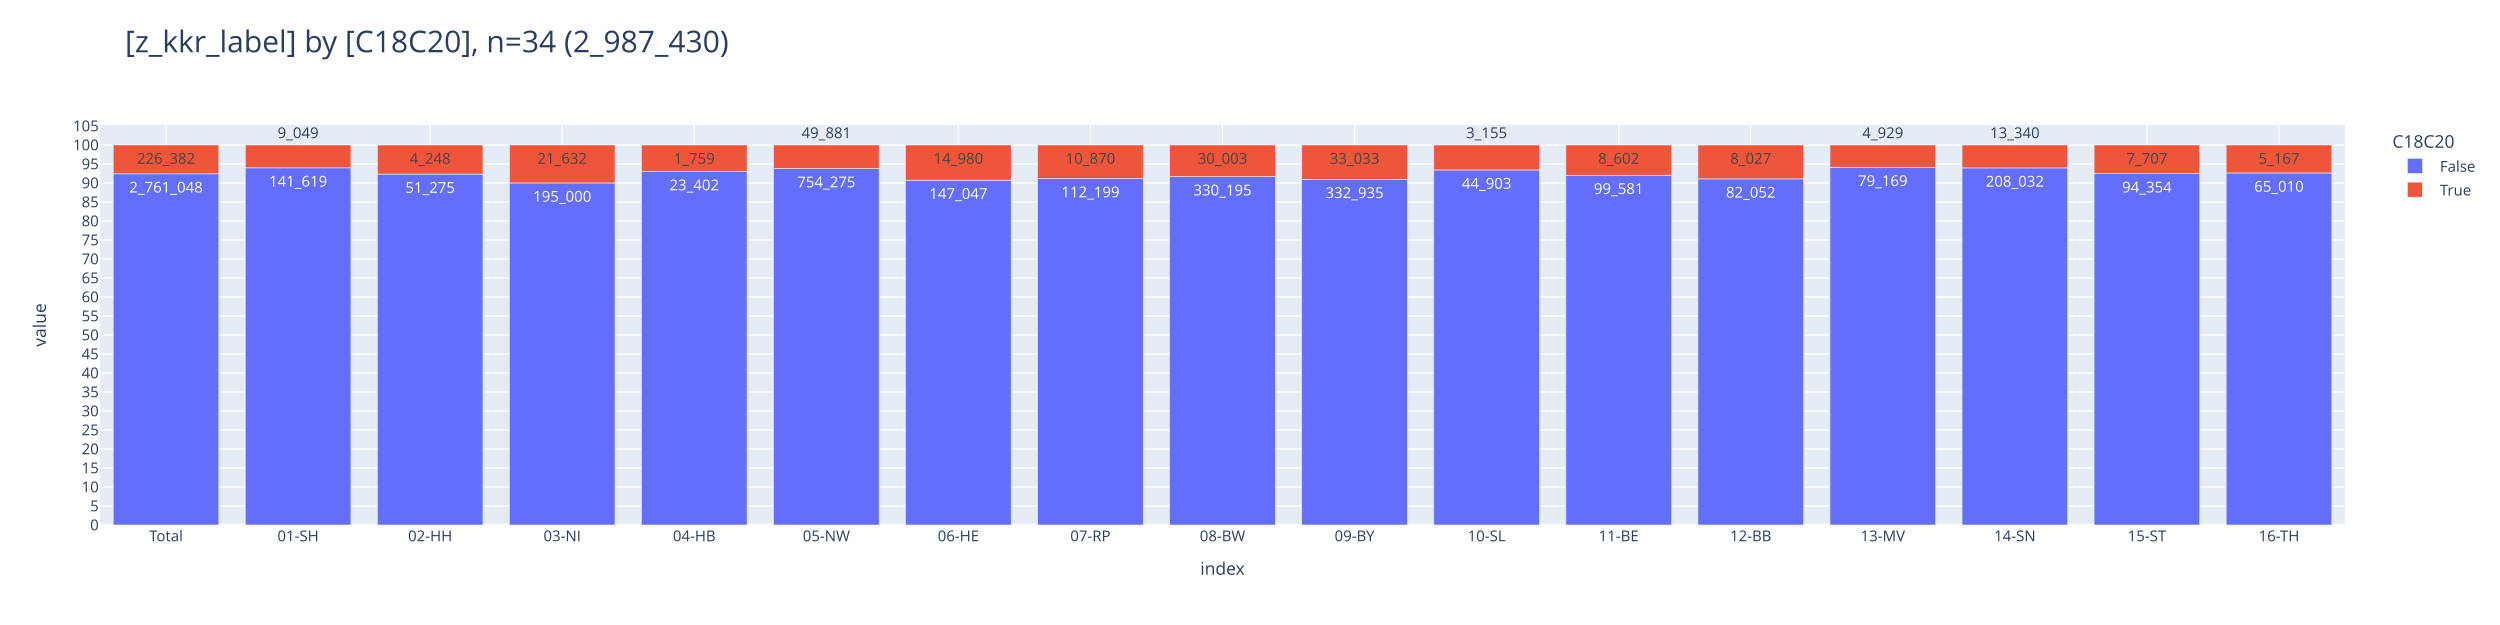
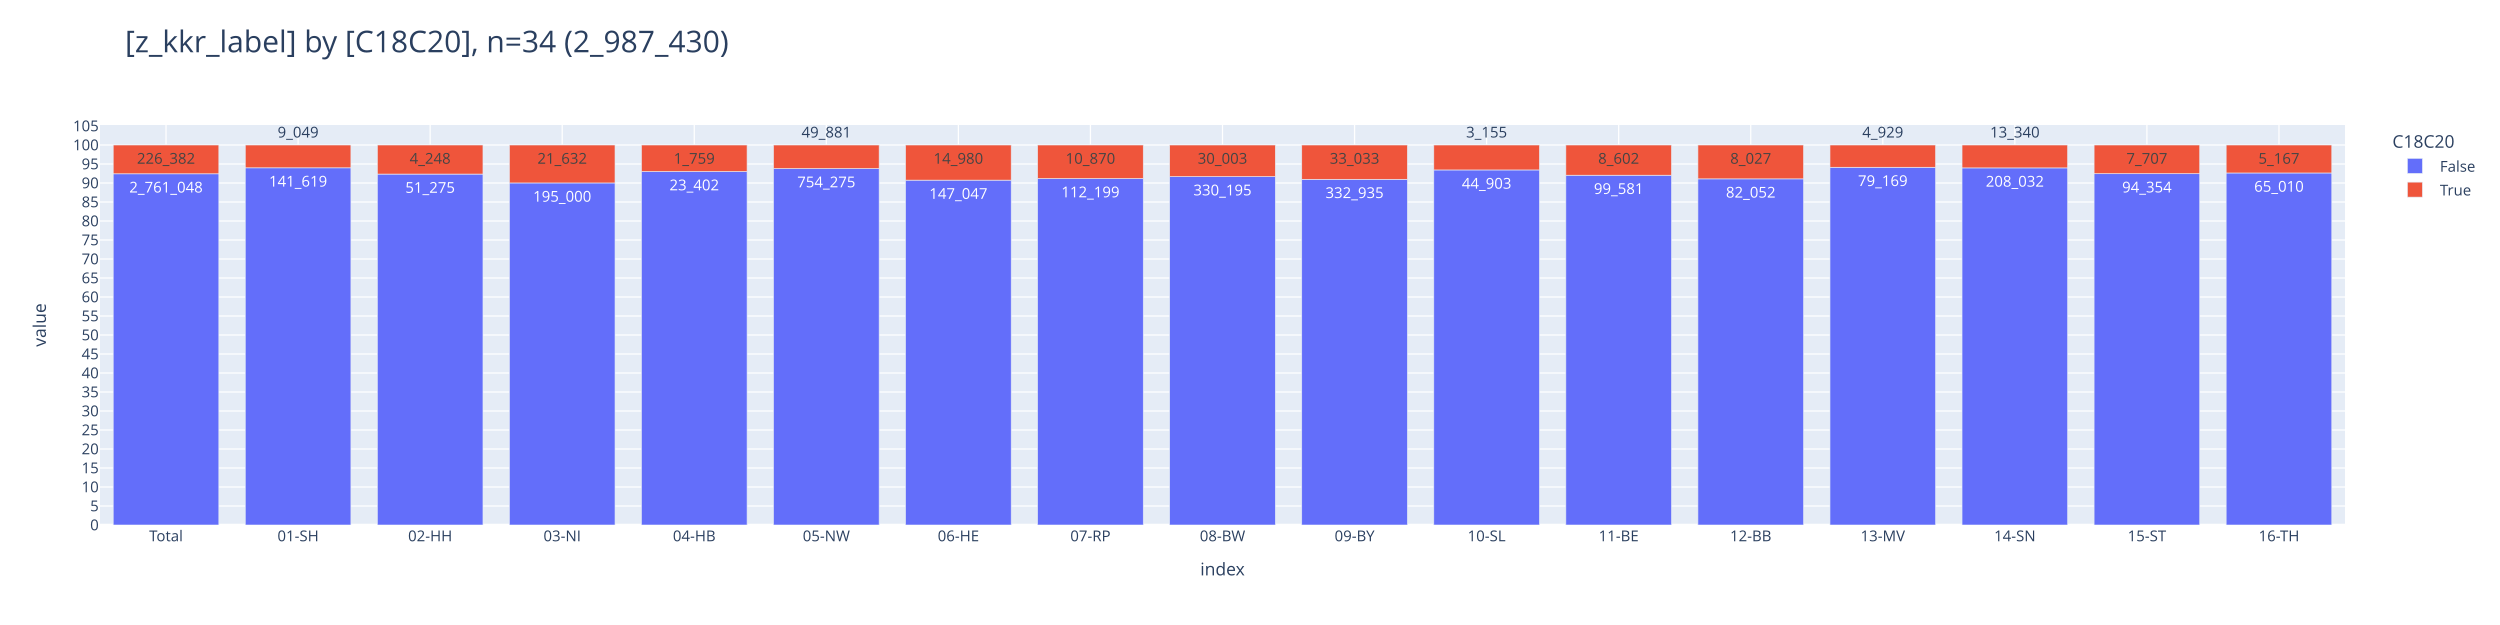
<svg xmlns="http://www.w3.org/2000/svg" class="main-svg" width="2000" height="500" style="" viewBox="0 0 2000 500">
  <rect x="0" y="0" width="2000" height="500" style="fill: rgb(255, 255, 255); fill-opacity: 1;" />
-   <defs id="defs-52c9ec">
+   <defs id="defs-53cb8a">
    <g class="clips">
-       <clipPath id="clip52c9ecxyplot" class="plotclip">
+       <clipPath id="clip53cb8axyplot" class="plotclip">
        <rect width="1796" height="320" />
      </clipPath>
-       <clipPath class="axesclip" id="clip52c9ecx">
+       <clipPath class="axesclip" id="clip53cb8ax">
        <rect x="80" y="0" width="1796" height="500" />
      </clipPath>
-       <clipPath class="axesclip" id="clip52c9ecy">
+       <clipPath class="axesclip" id="clip53cb8ay">
        <rect x="0" y="100" width="2000" height="320" />
      </clipPath>
-       <clipPath class="axesclip" id="clip52c9ecxy">
+       <clipPath class="axesclip" id="clip53cb8axy">
        <rect x="80" y="100" width="1796" height="320" />
      </clipPath>
    </g>
    <g class="gradients" />
    <g class="patterns" />
  </defs>
  <g class="bglayer">
    <rect class="bg" x="80" y="100" width="1796" height="320" style="fill: rgb(229, 236, 246); fill-opacity: 1; stroke-width: 0;" />
  </g>
  <g class="layer-below">
    <g class="imagelayer" />
    <g class="shapelayer" />
  </g>
  <g class="cartesianlayer">
    <g class="subplot xy">
      <g class="layer-subplot">
        <g class="shapelayer" />
        <g class="imagelayer" />
      </g>
      <g class="minor-gridlayer">
        <g class="x" />
        <g class="y" />
      </g>
      <g class="gridlayer">
        <g class="x">
          <path class="xgrid crisp" transform="translate(132.82,0)" d="M0,100v320" style="stroke: rgb(255, 255, 255); stroke-opacity: 1; stroke-width: 1px;" />
          <path class="xgrid crisp" transform="translate(238.47,0)" d="M0,100v320" style="stroke: rgb(255, 255, 255); stroke-opacity: 1; stroke-width: 1px;" />
          <path class="xgrid crisp" transform="translate(344.12,0)" d="M0,100v320" style="stroke: rgb(255, 255, 255); stroke-opacity: 1; stroke-width: 1px;" />
          <path class="xgrid crisp" transform="translate(449.76,0)" d="M0,100v320" style="stroke: rgb(255, 255, 255); stroke-opacity: 1; stroke-width: 1px;" />
          <path class="xgrid crisp" transform="translate(555.41,0)" d="M0,100v320" style="stroke: rgb(255, 255, 255); stroke-opacity: 1; stroke-width: 1px;" />
          <path class="xgrid crisp" transform="translate(661.06,0)" d="M0,100v320" style="stroke: rgb(255, 255, 255); stroke-opacity: 1; stroke-width: 1px;" />
          <path class="xgrid crisp" transform="translate(766.71,0)" d="M0,100v320" style="stroke: rgb(255, 255, 255); stroke-opacity: 1; stroke-width: 1px;" />
          <path class="xgrid crisp" transform="translate(872.35,0)" d="M0,100v320" style="stroke: rgb(255, 255, 255); stroke-opacity: 1; stroke-width: 1px;" />
          <path class="xgrid crisp" transform="translate(978,0)" d="M0,100v320" style="stroke: rgb(255, 255, 255); stroke-opacity: 1; stroke-width: 1px;" />
          <path class="xgrid crisp" transform="translate(1083.65,0)" d="M0,100v320" style="stroke: rgb(255, 255, 255); stroke-opacity: 1; stroke-width: 1px;" />
          <path class="xgrid crisp" transform="translate(1189.29,0)" d="M0,100v320" style="stroke: rgb(255, 255, 255); stroke-opacity: 1; stroke-width: 1px;" />
          <path class="xgrid crisp" transform="translate(1294.94,0)" d="M0,100v320" style="stroke: rgb(255, 255, 255); stroke-opacity: 1; stroke-width: 1px;" />
          <path class="xgrid crisp" transform="translate(1400.59,0)" d="M0,100v320" style="stroke: rgb(255, 255, 255); stroke-opacity: 1; stroke-width: 1px;" />
          <path class="xgrid crisp" transform="translate(1506.24,0)" d="M0,100v320" style="stroke: rgb(255, 255, 255); stroke-opacity: 1; stroke-width: 1px;" />
          <path class="xgrid crisp" transform="translate(1611.88,0)" d="M0,100v320" style="stroke: rgb(255, 255, 255); stroke-opacity: 1; stroke-width: 1px;" />
          <path class="xgrid crisp" transform="translate(1717.53,0)" d="M0,100v320" style="stroke: rgb(255, 255, 255); stroke-opacity: 1; stroke-width: 1px;" />
          <path class="xgrid crisp" transform="translate(1823.18,0)" d="M0,100v320" style="stroke: rgb(255, 255, 255); stroke-opacity: 1; stroke-width: 1px;" />
        </g>
        <g class="y">
          <path class="ygrid crisp" transform="translate(0,404.8)" d="M80,0h1796" style="stroke: rgb(255, 255, 255); stroke-opacity: 1; stroke-width: 1px;" />
          <path class="ygrid crisp" transform="translate(0,389.6)" d="M80,0h1796" style="stroke: rgb(255, 255, 255); stroke-opacity: 1; stroke-width: 1px;" />
          <path class="ygrid crisp" transform="translate(0,374.4)" d="M80,0h1796" style="stroke: rgb(255, 255, 255); stroke-opacity: 1; stroke-width: 1px;" />
          <path class="ygrid crisp" transform="translate(0,359.2)" d="M80,0h1796" style="stroke: rgb(255, 255, 255); stroke-opacity: 1; stroke-width: 1px;" />
          <path class="ygrid crisp" transform="translate(0,344)" d="M80,0h1796" style="stroke: rgb(255, 255, 255); stroke-opacity: 1; stroke-width: 1px;" />
          <path class="ygrid crisp" transform="translate(0,328.8)" d="M80,0h1796" style="stroke: rgb(255, 255, 255); stroke-opacity: 1; stroke-width: 1px;" />
          <path class="ygrid crisp" transform="translate(0,313.6)" d="M80,0h1796" style="stroke: rgb(255, 255, 255); stroke-opacity: 1; stroke-width: 1px;" />
          <path class="ygrid crisp" transform="translate(0,298.4)" d="M80,0h1796" style="stroke: rgb(255, 255, 255); stroke-opacity: 1; stroke-width: 1px;" />
          <path class="ygrid crisp" transform="translate(0,283.2)" d="M80,0h1796" style="stroke: rgb(255, 255, 255); stroke-opacity: 1; stroke-width: 1px;" />
          <path class="ygrid crisp" transform="translate(0,268)" d="M80,0h1796" style="stroke: rgb(255, 255, 255); stroke-opacity: 1; stroke-width: 1px;" />
          <path class="ygrid crisp" transform="translate(0,252.8)" d="M80,0h1796" style="stroke: rgb(255, 255, 255); stroke-opacity: 1; stroke-width: 1px;" />
          <path class="ygrid crisp" transform="translate(0,237.6)" d="M80,0h1796" style="stroke: rgb(255, 255, 255); stroke-opacity: 1; stroke-width: 1px;" />
          <path class="ygrid crisp" transform="translate(0,222.4)" d="M80,0h1796" style="stroke: rgb(255, 255, 255); stroke-opacity: 1; stroke-width: 1px;" />
          <path class="ygrid crisp" transform="translate(0,207.2)" d="M80,0h1796" style="stroke: rgb(255, 255, 255); stroke-opacity: 1; stroke-width: 1px;" />
          <path class="ygrid crisp" transform="translate(0,192)" d="M80,0h1796" style="stroke: rgb(255, 255, 255); stroke-opacity: 1; stroke-width: 1px;" />
          <path class="ygrid crisp" transform="translate(0,176.8)" d="M80,0h1796" style="stroke: rgb(255, 255, 255); stroke-opacity: 1; stroke-width: 1px;" />
          <path class="ygrid crisp" transform="translate(0,161.6)" d="M80,0h1796" style="stroke: rgb(255, 255, 255); stroke-opacity: 1; stroke-width: 1px;" />
          <path class="ygrid crisp" transform="translate(0,146.4)" d="M80,0h1796" style="stroke: rgb(255, 255, 255); stroke-opacity: 1; stroke-width: 1px;" />
          <path class="ygrid crisp" transform="translate(0,131.2)" d="M80,0h1796" style="stroke: rgb(255, 255, 255); stroke-opacity: 1; stroke-width: 1px;" />
          <path class="ygrid crisp" transform="translate(0,116)" d="M80,0h1796" style="stroke: rgb(255, 255, 255); stroke-opacity: 1; stroke-width: 1px;" />
        </g>
      </g>
      <g class="zerolinelayer">
        <path class="yzl zl crisp" transform="translate(0,420)" d="M80,0h1796" style="stroke: rgb(255, 255, 255); stroke-opacity: 1; stroke-width: 2px;" />
      </g>
      <g class="layer-between">
        <g class="shapelayer" />
        <g class="imagelayer" />
      </g>
      <path class="xlines-below" />
      <path class="ylines-below" />
      <g class="overlines-below" />
      <g class="xaxislayer-below" />
      <g class="yaxislayer-below" />
      <g class="overaxes-below" />
      <g class="overplot">
-         <g class="xy" transform="translate(80,100)" clip-path="url(#clip52c9ecxyplot)">
+         <g class="xy" transform="translate(80,100)" clip-path="url(#clip53cb8axyplot)">
          <g class="barlayer mlayer">
            <g class="trace bars" style="opacity: 1;">
              <g class="points">
                <g class="point">
                  <path d="M10.56,320V39.04H95.08V320Z" style="vector-effect: none; opacity: 1; stroke-width: 0.5px; fill: rgb(99, 110, 250); fill-opacity: 1; stroke: rgb(229, 236, 246); stroke-opacity: 1;" />
                  <text class="bartext bartext-inside" text-anchor="middle" data-notex="1" x="0" y="0" style="font-family: 'Open Sans', verdana, arial, sans-serif; font-size: 12px; fill: rgb(255, 255, 255); fill-opacity: 1; white-space: pre;" transform="translate(52.82,54.04)">2_761_048</text>
                </g>
                <g class="point">
                  <path d="M116.21,320V34.26H200.73V320Z" style="vector-effect: none; opacity: 1; stroke-width: 0.5px; fill: rgb(99, 110, 250); fill-opacity: 1; stroke: rgb(229, 236, 246); stroke-opacity: 1;" />
                  <text class="bartext bartext-inside" text-anchor="middle" data-notex="1" x="0" y="0" style="font-family: 'Open Sans', verdana, arial, sans-serif; font-size: 12px; fill: rgb(255, 255, 255); fill-opacity: 1; white-space: pre;" transform="translate(158.47,49.26)">141_619</text>
                </g>
                <g class="point">
                  <path d="M221.86,320V39.26H306.38V320Z" style="vector-effect: none; opacity: 1; stroke-width: 0.5px; fill: rgb(99, 110, 250); fill-opacity: 1; stroke: rgb(229, 236, 246); stroke-opacity: 1;" />
                  <text class="bartext bartext-inside" text-anchor="middle" data-notex="1" x="0" y="0" style="font-family: 'Open Sans', verdana, arial, sans-serif; font-size: 12px; fill: rgb(255, 255, 255); fill-opacity: 1; white-space: pre;" transform="translate(264.12,54.26)">51_275</text>
                </g>
                <g class="point">
                  <path d="M327.51,320V46.36H412.02V320Z" style="vector-effect: none; opacity: 1; stroke-width: 0.5px; fill: rgb(99, 110, 250); fill-opacity: 1; stroke: rgb(229, 236, 246); stroke-opacity: 1;" />
                  <text class="bartext bartext-inside" text-anchor="middle" data-notex="1" x="0" y="0" style="font-family: 'Open Sans', verdana, arial, sans-serif; font-size: 12px; fill: rgb(255, 255, 255); fill-opacity: 1; white-space: pre;" transform="translate(369.765,61.36)">195_000</text>
                </g>
                <g class="point">
                  <path d="M433.15,320V37.25H517.67V320Z" style="vector-effect: none; opacity: 1; stroke-width: 0.5px; fill: rgb(99, 110, 250); fill-opacity: 1; stroke: rgb(229, 236, 246); stroke-opacity: 1;" />
                  <text class="bartext bartext-inside" text-anchor="middle" data-notex="1" x="0" y="0" style="font-family: 'Open Sans', verdana, arial, sans-serif; font-size: 12px; fill: rgb(255, 255, 255); fill-opacity: 1; white-space: pre;" transform="translate(475.41,52.25)">23_402</text>
                </g>
                <g class="point">
                  <path d="M538.8,320V34.86H623.32V320Z" style="vector-effect: none; opacity: 1; stroke-width: 0.5px; fill: rgb(99, 110, 250); fill-opacity: 1; stroke: rgb(229, 236, 246); stroke-opacity: 1;" />
                  <text class="bartext bartext-inside" text-anchor="middle" data-notex="1" x="0" y="0" style="font-family: 'Open Sans', verdana, arial, sans-serif; font-size: 12px; fill: rgb(255, 255, 255); fill-opacity: 1; white-space: pre;" transform="translate(581.06,49.86)">754_275</text>
                </g>
                <g class="point">
                  <path d="M644.45,320V44.11H728.96V320Z" style="vector-effect: none; opacity: 1; stroke-width: 0.5px; fill: rgb(99, 110, 250); fill-opacity: 1; stroke: rgb(229, 236, 246); stroke-opacity: 1;" />
                  <text class="bartext bartext-inside" text-anchor="middle" data-notex="1" x="0" y="0" style="font-family: 'Open Sans', verdana, arial, sans-serif; font-size: 12px; fill: rgb(255, 255, 255); fill-opacity: 1; white-space: pre;" transform="translate(686.705,59.11)">147_047</text>
                </g>
                <g class="point">
                  <path d="M750.09,320V42.85H834.61V320Z" style="vector-effect: none; opacity: 1; stroke-width: 0.5px; fill: rgb(99, 110, 250); fill-opacity: 1; stroke: rgb(229, 236, 246); stroke-opacity: 1;" />
                  <text class="bartext bartext-inside" text-anchor="middle" data-notex="1" x="0" y="0" style="font-family: 'Open Sans', verdana, arial, sans-serif; font-size: 12px; fill: rgb(255, 255, 255); fill-opacity: 1; white-space: pre;" transform="translate(792.35,57.85)">112_199</text>
                </g>
                <g class="point">
                  <path d="M855.74,320V41.32H940.26V320Z" style="vector-effect: none; opacity: 1; stroke-width: 0.5px; fill: rgb(99, 110, 250); fill-opacity: 1; stroke: rgb(229, 236, 246); stroke-opacity: 1;" />
                  <text class="bartext bartext-inside" text-anchor="middle" data-notex="1" x="0" y="0" style="font-family: 'Open Sans', verdana, arial, sans-serif; font-size: 12px; fill: rgb(255, 255, 255); fill-opacity: 1; white-space: pre;" transform="translate(898,56.32)">330_195</text>
                </g>
                <g class="point">
                  <path d="M961.39,320V43.44H1045.91V320Z" style="vector-effect: none; opacity: 1; stroke-width: 0.5px; fill: rgb(99, 110, 250); fill-opacity: 1; stroke: rgb(229, 236, 246); stroke-opacity: 1;" />
                  <text class="bartext bartext-inside" text-anchor="middle" data-notex="1" x="0" y="0" style="font-family: 'Open Sans', verdana, arial, sans-serif; font-size: 12px; fill: rgb(255, 255, 255); fill-opacity: 1; white-space: pre;" transform="translate(1003.65,58.44)">332_935</text>
                </g>
                <g class="point">
                  <path d="M1067.04,320V35.96H1151.55V320Z" style="vector-effect: none; opacity: 1; stroke-width: 0.5px; fill: rgb(99, 110, 250); fill-opacity: 1; stroke: rgb(229, 236, 246); stroke-opacity: 1;" />
                  <text class="bartext bartext-inside" text-anchor="middle" data-notex="1" x="0" y="0" style="font-family: 'Open Sans', verdana, arial, sans-serif; font-size: 12px; fill: rgb(255, 255, 255); fill-opacity: 1; white-space: pre;" transform="translate(1109.295,50.96)">44_903</text>
                </g>
                <g class="point">
                  <path d="M1172.68,320V40.17H1257.2V320Z" style="vector-effect: none; opacity: 1; stroke-width: 0.5px; fill: rgb(99, 110, 250); fill-opacity: 1; stroke: rgb(229, 236, 246); stroke-opacity: 1;" />
                  <text class="bartext bartext-inside" text-anchor="middle" data-notex="1" x="0" y="0" style="font-family: 'Open Sans', verdana, arial, sans-serif; font-size: 12px; fill: rgb(255, 255, 255); fill-opacity: 1; white-space: pre;" transform="translate(1214.94,55.17)">99_581</text>
                </g>
                <g class="point">
                  <path d="M1278.33,320V43.09H1362.85V320Z" style="vector-effect: none; opacity: 1; stroke-width: 0.5px; fill: rgb(99, 110, 250); fill-opacity: 1; stroke: rgb(229, 236, 246); stroke-opacity: 1;" />
                  <text class="bartext bartext-inside" text-anchor="middle" data-notex="1" x="0" y="0" style="font-family: 'Open Sans', verdana, arial, sans-serif; font-size: 12px; fill: rgb(255, 255, 255); fill-opacity: 1; white-space: pre;" transform="translate(1320.59,58.09)">82_052</text>
                </g>
                <g class="point">
                  <path d="M1383.98,320V33.82H1468.49V320Z" style="vector-effect: none; opacity: 1; stroke-width: 0.5px; fill: rgb(99, 110, 250); fill-opacity: 1; stroke: rgb(229, 236, 246); stroke-opacity: 1;" />
                  <text class="bartext bartext-inside" text-anchor="middle" data-notex="1" x="0" y="0" style="font-family: 'Open Sans', verdana, arial, sans-serif; font-size: 12px; fill: rgb(255, 255, 255); fill-opacity: 1; white-space: pre;" transform="translate(1426.235,48.82)">79_169</text>
                </g>
                <g class="point">
                  <path d="M1489.62,320V34.32H1574.14V320Z" style="vector-effect: none; opacity: 1; stroke-width: 0.5px; fill: rgb(99, 110, 250); fill-opacity: 1; stroke: rgb(229, 236, 246); stroke-opacity: 1;" />
                  <text class="bartext bartext-inside" text-anchor="middle" data-notex="1" x="0" y="0" style="font-family: 'Open Sans', verdana, arial, sans-serif; font-size: 12px; fill: rgb(255, 255, 255); fill-opacity: 1; white-space: pre;" transform="translate(1531.88,49.32)">208_032</text>
                </g>
                <g class="point">
                  <path d="M1595.27,320V38.96H1679.79V320Z" style="vector-effect: none; opacity: 1; stroke-width: 0.5px; fill: rgb(99, 110, 250); fill-opacity: 1; stroke: rgb(229, 236, 246); stroke-opacity: 1;" />
                  <text class="bartext bartext-inside" text-anchor="middle" data-notex="1" x="0" y="0" style="font-family: 'Open Sans', verdana, arial, sans-serif; font-size: 12px; fill: rgb(255, 255, 255); fill-opacity: 1; white-space: pre;" transform="translate(1637.53,53.96)">94_354</text>
                </g>
                <g class="point">
                  <path d="M1700.92,320V38.38H1785.44V320Z" style="vector-effect: none; opacity: 1; stroke-width: 0.5px; fill: rgb(99, 110, 250); fill-opacity: 1; stroke: rgb(229, 236, 246); stroke-opacity: 1;" />
                  <text class="bartext bartext-inside" text-anchor="middle" data-notex="1" x="0" y="0" style="font-family: 'Open Sans', verdana, arial, sans-serif; font-size: 12px; fill: rgb(255, 255, 255); fill-opacity: 1; white-space: pre;" transform="translate(1743.18,53.38)">65_010</text>
                </g>
              </g>
            </g>
            <g class="trace bars" style="opacity: 1;">
              <g class="points">
                <g class="point">
                  <path d="M10.56,39.04V16H95.08V39.04Z" style="vector-effect: none; opacity: 1; stroke-width: 0.5px; fill: rgb(239, 85, 59); fill-opacity: 1; stroke: rgb(229, 236, 246); stroke-opacity: 1;" />
                  <text class="bartext bartext-inside" text-anchor="middle" data-notex="1" x="0" y="0" style="font-family: 'Open Sans', verdana, arial, sans-serif; font-size: 12px; fill: rgb(68, 68, 68); fill-opacity: 1; white-space: pre;" transform="translate(52.82,31)">226_382</text>
                </g>
                <g class="point">
                  <path d="M116.21,34.26V16H200.73V34.26Z" style="vector-effect: none; opacity: 1; stroke-width: 0.5px; fill: rgb(239, 85, 59); fill-opacity: 1; stroke: rgb(229, 236, 246); stroke-opacity: 1;" />
-                   <text class="bartext bartext-outside" text-anchor="middle" data-notex="1" x="0" y="0" style="font-family: 'Open Sans', verdana, arial, sans-serif; font-size: 12px; fill: rgb(42, 63, 95); fill-opacity: 1; white-space: pre;" transform="translate(158.47,10.5)">9_049</text>
+                   <text class="bartext bartext-outside" text-anchor="middle" data-notex="1" x="0" y="0" style="font-family: 'Open Sans', verdana, arial, sans-serif; font-size: 12px; fill: rgb(42, 63, 95); fill-opacity: 1; white-space: pre;" transform="translate(158.47,10)">9_049</text>
                </g>
                <g class="point">
                  <path d="M221.86,39.26V16H306.38V39.26Z" style="vector-effect: none; opacity: 1; stroke-width: 0.5px; fill: rgb(239, 85, 59); fill-opacity: 1; stroke: rgb(229, 236, 246); stroke-opacity: 1;" />
                  <text class="bartext bartext-inside" text-anchor="middle" data-notex="1" x="0" y="0" style="font-family: 'Open Sans', verdana, arial, sans-serif; font-size: 12px; fill: rgb(68, 68, 68); fill-opacity: 1; white-space: pre;" transform="translate(264.12,31)">4_248</text>
                </g>
                <g class="point">
                  <path d="M327.51,46.36V16H412.02V46.36Z" style="vector-effect: none; opacity: 1; stroke-width: 0.5px; fill: rgb(239, 85, 59); fill-opacity: 1; stroke: rgb(229, 236, 246); stroke-opacity: 1;" />
                  <text class="bartext bartext-inside" text-anchor="middle" data-notex="1" x="0" y="0" style="font-family: 'Open Sans', verdana, arial, sans-serif; font-size: 12px; fill: rgb(68, 68, 68); fill-opacity: 1; white-space: pre;" transform="translate(369.765,31)">21_632</text>
                </g>
                <g class="point">
                  <path d="M433.15,37.25V16H517.67V37.25Z" style="vector-effect: none; opacity: 1; stroke-width: 0.5px; fill: rgb(239, 85, 59); fill-opacity: 1; stroke: rgb(229, 236, 246); stroke-opacity: 1;" />
                  <text class="bartext bartext-inside" text-anchor="middle" data-notex="1" x="0" y="0" style="font-family: 'Open Sans', verdana, arial, sans-serif; font-size: 12px; fill: rgb(68, 68, 68); fill-opacity: 1; white-space: pre;" transform="translate(475.41,31)">1_759</text>
                </g>
                <g class="point">
                  <path d="M538.8,34.86V16H623.32V34.86Z" style="vector-effect: none; opacity: 1; stroke-width: 0.5px; fill: rgb(239, 85, 59); fill-opacity: 1; stroke: rgb(229, 236, 246); stroke-opacity: 1;" />
-                   <text class="bartext bartext-outside" text-anchor="middle" data-notex="1" x="0" y="0" style="font-family: 'Open Sans', verdana, arial, sans-serif; font-size: 12px; fill: rgb(42, 63, 95); fill-opacity: 1; white-space: pre;" transform="translate(581.06,10.5)">49_881</text>
+                   <text class="bartext bartext-outside" text-anchor="middle" data-notex="1" x="0" y="0" style="font-family: 'Open Sans', verdana, arial, sans-serif; font-size: 12px; fill: rgb(42, 63, 95); fill-opacity: 1; white-space: pre;" transform="translate(581.06,10)">49_881</text>
                </g>
                <g class="point">
                  <path d="M644.45,44.11V16H728.96V44.11Z" style="vector-effect: none; opacity: 1; stroke-width: 0.5px; fill: rgb(239, 85, 59); fill-opacity: 1; stroke: rgb(229, 236, 246); stroke-opacity: 1;" />
                  <text class="bartext bartext-inside" text-anchor="middle" data-notex="1" x="0" y="0" style="font-family: 'Open Sans', verdana, arial, sans-serif; font-size: 12px; fill: rgb(68, 68, 68); fill-opacity: 1; white-space: pre;" transform="translate(686.705,31)">14_980</text>
                </g>
                <g class="point">
                  <path d="M750.09,42.85V16H834.61V42.85Z" style="vector-effect: none; opacity: 1; stroke-width: 0.5px; fill: rgb(239, 85, 59); fill-opacity: 1; stroke: rgb(229, 236, 246); stroke-opacity: 1;" />
                  <text class="bartext bartext-inside" text-anchor="middle" data-notex="1" x="0" y="0" style="font-family: 'Open Sans', verdana, arial, sans-serif; font-size: 12px; fill: rgb(68, 68, 68); fill-opacity: 1; white-space: pre;" transform="translate(792.35,31)">10_870</text>
                </g>
                <g class="point">
                  <path d="M855.74,41.32V16H940.26V41.32Z" style="vector-effect: none; opacity: 1; stroke-width: 0.5px; fill: rgb(239, 85, 59); fill-opacity: 1; stroke: rgb(229, 236, 246); stroke-opacity: 1;" />
                  <text class="bartext bartext-inside" text-anchor="middle" data-notex="1" x="0" y="0" style="font-family: 'Open Sans', verdana, arial, sans-serif; font-size: 12px; fill: rgb(68, 68, 68); fill-opacity: 1; white-space: pre;" transform="translate(898,31)">30_003</text>
                </g>
                <g class="point">
                  <path d="M961.39,43.44V16H1045.91V43.44Z" style="vector-effect: none; opacity: 1; stroke-width: 0.5px; fill: rgb(239, 85, 59); fill-opacity: 1; stroke: rgb(229, 236, 246); stroke-opacity: 1;" />
                  <text class="bartext bartext-inside" text-anchor="middle" data-notex="1" x="0" y="0" style="font-family: 'Open Sans', verdana, arial, sans-serif; font-size: 12px; fill: rgb(68, 68, 68); fill-opacity: 1; white-space: pre;" transform="translate(1003.65,31)">33_033</text>
                </g>
                <g class="point">
                  <path d="M1067.04,35.96V16H1151.55V35.96Z" style="vector-effect: none; opacity: 1; stroke-width: 0.5px; fill: rgb(239, 85, 59); fill-opacity: 1; stroke: rgb(229, 236, 246); stroke-opacity: 1;" />
-                   <text class="bartext bartext-outside" text-anchor="middle" data-notex="1" x="0" y="0" style="font-family: 'Open Sans', verdana, arial, sans-serif; font-size: 12px; fill: rgb(42, 63, 95); fill-opacity: 1; white-space: pre;" transform="translate(1109.295,10.5)">3_155</text>
+                   <text class="bartext bartext-outside" text-anchor="middle" data-notex="1" x="0" y="0" style="font-family: 'Open Sans', verdana, arial, sans-serif; font-size: 12px; fill: rgb(42, 63, 95); fill-opacity: 1; white-space: pre;" transform="translate(1109.295,10)">3_155</text>
                </g>
                <g class="point">
                  <path d="M1172.68,40.17V16H1257.2V40.17Z" style="vector-effect: none; opacity: 1; stroke-width: 0.5px; fill: rgb(239, 85, 59); fill-opacity: 1; stroke: rgb(229, 236, 246); stroke-opacity: 1;" />
                  <text class="bartext bartext-inside" text-anchor="middle" data-notex="1" x="0" y="0" style="font-family: 'Open Sans', verdana, arial, sans-serif; font-size: 12px; fill: rgb(68, 68, 68); fill-opacity: 1; white-space: pre;" transform="translate(1214.94,31)">8_602</text>
                </g>
                <g class="point">
                  <path d="M1278.33,43.09V16H1362.85V43.09Z" style="vector-effect: none; opacity: 1; stroke-width: 0.5px; fill: rgb(239, 85, 59); fill-opacity: 1; stroke: rgb(229, 236, 246); stroke-opacity: 1;" />
                  <text class="bartext bartext-inside" text-anchor="middle" data-notex="1" x="0" y="0" style="font-family: 'Open Sans', verdana, arial, sans-serif; font-size: 12px; fill: rgb(68, 68, 68); fill-opacity: 1; white-space: pre;" transform="translate(1320.59,31)">8_027</text>
                </g>
                <g class="point">
                  <path d="M1383.98,33.82V16H1468.49V33.82Z" style="vector-effect: none; opacity: 1; stroke-width: 0.5px; fill: rgb(239, 85, 59); fill-opacity: 1; stroke: rgb(229, 236, 246); stroke-opacity: 1;" />
-                   <text class="bartext bartext-outside" text-anchor="middle" data-notex="1" x="0" y="0" style="font-family: 'Open Sans', verdana, arial, sans-serif; font-size: 12px; fill: rgb(42, 63, 95); fill-opacity: 1; white-space: pre;" transform="translate(1426.235,10.5)">4_929</text>
+                   <text class="bartext bartext-outside" text-anchor="middle" data-notex="1" x="0" y="0" style="font-family: 'Open Sans', verdana, arial, sans-serif; font-size: 12px; fill: rgb(42, 63, 95); fill-opacity: 1; white-space: pre;" transform="translate(1426.235,10)">4_929</text>
                </g>
                <g class="point">
                  <path d="M1489.62,34.32V16H1574.14V34.32Z" style="vector-effect: none; opacity: 1; stroke-width: 0.5px; fill: rgb(239, 85, 59); fill-opacity: 1; stroke: rgb(229, 236, 246); stroke-opacity: 1;" />
-                   <text class="bartext bartext-outside" text-anchor="middle" data-notex="1" x="0" y="0" style="font-family: 'Open Sans', verdana, arial, sans-serif; font-size: 12px; fill: rgb(42, 63, 95); fill-opacity: 1; white-space: pre;" transform="translate(1531.88,10.5)">13_340</text>
+                   <text class="bartext bartext-outside" text-anchor="middle" data-notex="1" x="0" y="0" style="font-family: 'Open Sans', verdana, arial, sans-serif; font-size: 12px; fill: rgb(42, 63, 95); fill-opacity: 1; white-space: pre;" transform="translate(1531.88,10)">13_340</text>
                </g>
                <g class="point">
                  <path d="M1595.27,38.96V16H1679.79V38.96Z" style="vector-effect: none; opacity: 1; stroke-width: 0.5px; fill: rgb(239, 85, 59); fill-opacity: 1; stroke: rgb(229, 236, 246); stroke-opacity: 1;" />
                  <text class="bartext bartext-inside" text-anchor="middle" data-notex="1" x="0" y="0" style="font-family: 'Open Sans', verdana, arial, sans-serif; font-size: 12px; fill: rgb(68, 68, 68); fill-opacity: 1; white-space: pre;" transform="translate(1637.53,31)">7_707</text>
                </g>
                <g class="point">
                  <path d="M1700.92,38.38V16H1785.44V38.38Z" style="vector-effect: none; opacity: 1; stroke-width: 0.5px; fill: rgb(239, 85, 59); fill-opacity: 1; stroke: rgb(229, 236, 246); stroke-opacity: 1;" />
                  <text class="bartext bartext-inside" text-anchor="middle" data-notex="1" x="0" y="0" style="font-family: 'Open Sans', verdana, arial, sans-serif; font-size: 12px; fill: rgb(68, 68, 68); fill-opacity: 1; white-space: pre;" transform="translate(1743.18,31)">5_167</text>
                </g>
              </g>
            </g>
          </g>
        </g>
      </g>
      <g class="zerolinelayer-above" />
      <path class="xlines-above crisp" d="M0,0" style="fill: none;" />
      <path class="ylines-above crisp" d="M0,0" style="fill: none;" />
      <g class="overlines-above" />
      <g class="xaxislayer-above">
        <g class="xtick">
          <text text-anchor="middle" x="0" y="433" transform="translate(132.82,0)" style="font-family: 'Open Sans', verdana, arial, sans-serif; font-size: 12px; fill: rgb(42, 63, 95); fill-opacity: 1; white-space: pre;"> Total</text>
        </g>
        <g class="xtick">
          <text text-anchor="middle" x="0" y="433" transform="translate(238.47,0)" style="font-family: 'Open Sans', verdana, arial, sans-serif; font-size: 12px; fill: rgb(42, 63, 95); fill-opacity: 1; white-space: pre;">01-SH</text>
        </g>
        <g class="xtick">
          <text text-anchor="middle" x="0" y="433" transform="translate(344.12,0)" style="font-family: 'Open Sans', verdana, arial, sans-serif; font-size: 12px; fill: rgb(42, 63, 95); fill-opacity: 1; white-space: pre;">02-HH</text>
        </g>
        <g class="xtick">
          <text text-anchor="middle" x="0" y="433" transform="translate(449.76,0)" style="font-family: 'Open Sans', verdana, arial, sans-serif; font-size: 12px; fill: rgb(42, 63, 95); fill-opacity: 1; white-space: pre;">03-NI</text>
        </g>
        <g class="xtick">
          <text text-anchor="middle" x="0" y="433" transform="translate(555.41,0)" style="font-family: 'Open Sans', verdana, arial, sans-serif; font-size: 12px; fill: rgb(42, 63, 95); fill-opacity: 1; white-space: pre;">04-HB</text>
        </g>
        <g class="xtick">
          <text text-anchor="middle" x="0" y="433" transform="translate(661.06,0)" style="font-family: 'Open Sans', verdana, arial, sans-serif; font-size: 12px; fill: rgb(42, 63, 95); fill-opacity: 1; white-space: pre;">05-NW</text>
        </g>
        <g class="xtick">
          <text text-anchor="middle" x="0" y="433" transform="translate(766.71,0)" style="font-family: 'Open Sans', verdana, arial, sans-serif; font-size: 12px; fill: rgb(42, 63, 95); fill-opacity: 1; white-space: pre;">06-HE</text>
        </g>
        <g class="xtick">
          <text text-anchor="middle" x="0" y="433" transform="translate(872.35,0)" style="font-family: 'Open Sans', verdana, arial, sans-serif; font-size: 12px; fill: rgb(42, 63, 95); fill-opacity: 1; white-space: pre;">07-RP</text>
        </g>
        <g class="xtick">
          <text text-anchor="middle" x="0" y="433" transform="translate(978,0)" style="font-family: 'Open Sans', verdana, arial, sans-serif; font-size: 12px; fill: rgb(42, 63, 95); fill-opacity: 1; white-space: pre;">08-BW</text>
        </g>
        <g class="xtick">
          <text text-anchor="middle" x="0" y="433" transform="translate(1083.65,0)" style="font-family: 'Open Sans', verdana, arial, sans-serif; font-size: 12px; fill: rgb(42, 63, 95); fill-opacity: 1; white-space: pre;">09-BY</text>
        </g>
        <g class="xtick">
          <text text-anchor="middle" x="0" y="433" transform="translate(1189.29,0)" style="font-family: 'Open Sans', verdana, arial, sans-serif; font-size: 12px; fill: rgb(42, 63, 95); fill-opacity: 1; white-space: pre;">10-SL</text>
        </g>
        <g class="xtick">
          <text text-anchor="middle" x="0" y="433" transform="translate(1294.94,0)" style="font-family: 'Open Sans', verdana, arial, sans-serif; font-size: 12px; fill: rgb(42, 63, 95); fill-opacity: 1; white-space: pre;">11-BE</text>
        </g>
        <g class="xtick">
          <text text-anchor="middle" x="0" y="433" transform="translate(1400.59,0)" style="font-family: 'Open Sans', verdana, arial, sans-serif; font-size: 12px; fill: rgb(42, 63, 95); fill-opacity: 1; white-space: pre;">12-BB</text>
        </g>
        <g class="xtick">
          <text text-anchor="middle" x="0" y="433" transform="translate(1506.24,0)" style="font-family: 'Open Sans', verdana, arial, sans-serif; font-size: 12px; fill: rgb(42, 63, 95); fill-opacity: 1; white-space: pre;">13-MV</text>
        </g>
        <g class="xtick">
          <text text-anchor="middle" x="0" y="433" transform="translate(1611.88,0)" style="font-family: 'Open Sans', verdana, arial, sans-serif; font-size: 12px; fill: rgb(42, 63, 95); fill-opacity: 1; white-space: pre;">14-SN</text>
        </g>
        <g class="xtick">
          <text text-anchor="middle" x="0" y="433" transform="translate(1717.53,0)" style="font-family: 'Open Sans', verdana, arial, sans-serif; font-size: 12px; fill: rgb(42, 63, 95); fill-opacity: 1; white-space: pre;">15-ST</text>
        </g>
        <g class="xtick">
          <text text-anchor="middle" x="0" y="433" transform="translate(1823.18,0)" style="font-family: 'Open Sans', verdana, arial, sans-serif; font-size: 12px; fill: rgb(42, 63, 95); fill-opacity: 1; white-space: pre;">16-TH</text>
        </g>
      </g>
      <g class="yaxislayer-above">
        <g class="ytick">
          <text text-anchor="end" x="79" y="4.2" transform="translate(0,420)" style="font-family: 'Open Sans', verdana, arial, sans-serif; font-size: 12px; fill: rgb(42, 63, 95); fill-opacity: 1; white-space: pre;">0</text>
        </g>
        <g class="ytick">
          <text text-anchor="end" x="79" y="4.2" style="font-family: 'Open Sans', verdana, arial, sans-serif; font-size: 12px; fill: rgb(42, 63, 95); fill-opacity: 1; white-space: pre;" transform="translate(0,404.8)">5</text>
        </g>
        <g class="ytick">
          <text text-anchor="end" x="79" y="4.2" style="font-family: 'Open Sans', verdana, arial, sans-serif; font-size: 12px; fill: rgb(42, 63, 95); fill-opacity: 1; white-space: pre;" transform="translate(0,389.6)">10</text>
        </g>
        <g class="ytick">
          <text text-anchor="end" x="79" y="4.2" style="font-family: 'Open Sans', verdana, arial, sans-serif; font-size: 12px; fill: rgb(42, 63, 95); fill-opacity: 1; white-space: pre;" transform="translate(0,374.4)">15</text>
        </g>
        <g class="ytick">
          <text text-anchor="end" x="79" y="4.2" style="font-family: 'Open Sans', verdana, arial, sans-serif; font-size: 12px; fill: rgb(42, 63, 95); fill-opacity: 1; white-space: pre;" transform="translate(0,359.2)">20</text>
        </g>
        <g class="ytick">
          <text text-anchor="end" x="79" y="4.2" style="font-family: 'Open Sans', verdana, arial, sans-serif; font-size: 12px; fill: rgb(42, 63, 95); fill-opacity: 1; white-space: pre;" transform="translate(0,344)">25</text>
        </g>
        <g class="ytick">
          <text text-anchor="end" x="79" y="4.2" style="font-family: 'Open Sans', verdana, arial, sans-serif; font-size: 12px; fill: rgb(42, 63, 95); fill-opacity: 1; white-space: pre;" transform="translate(0,328.8)">30</text>
        </g>
        <g class="ytick">
          <text text-anchor="end" x="79" y="4.2" style="font-family: 'Open Sans', verdana, arial, sans-serif; font-size: 12px; fill: rgb(42, 63, 95); fill-opacity: 1; white-space: pre;" transform="translate(0,313.6)">35</text>
        </g>
        <g class="ytick">
          <text text-anchor="end" x="79" y="4.2" style="font-family: 'Open Sans', verdana, arial, sans-serif; font-size: 12px; fill: rgb(42, 63, 95); fill-opacity: 1; white-space: pre;" transform="translate(0,298.4)">40</text>
        </g>
        <g class="ytick">
          <text text-anchor="end" x="79" y="4.2" style="font-family: 'Open Sans', verdana, arial, sans-serif; font-size: 12px; fill: rgb(42, 63, 95); fill-opacity: 1; white-space: pre;" transform="translate(0,283.2)">45</text>
        </g>
        <g class="ytick">
          <text text-anchor="end" x="79" y="4.2" style="font-family: 'Open Sans', verdana, arial, sans-serif; font-size: 12px; fill: rgb(42, 63, 95); fill-opacity: 1; white-space: pre;" transform="translate(0,268)">50</text>
        </g>
        <g class="ytick">
          <text text-anchor="end" x="79" y="4.2" style="font-family: 'Open Sans', verdana, arial, sans-serif; font-size: 12px; fill: rgb(42, 63, 95); fill-opacity: 1; white-space: pre;" transform="translate(0,252.8)">55</text>
        </g>
        <g class="ytick">
          <text text-anchor="end" x="79" y="4.2" style="font-family: 'Open Sans', verdana, arial, sans-serif; font-size: 12px; fill: rgb(42, 63, 95); fill-opacity: 1; white-space: pre;" transform="translate(0,237.6)">60</text>
        </g>
        <g class="ytick">
          <text text-anchor="end" x="79" y="4.2" style="font-family: 'Open Sans', verdana, arial, sans-serif; font-size: 12px; fill: rgb(42, 63, 95); fill-opacity: 1; white-space: pre;" transform="translate(0,222.4)">65</text>
        </g>
        <g class="ytick">
          <text text-anchor="end" x="79" y="4.2" style="font-family: 'Open Sans', verdana, arial, sans-serif; font-size: 12px; fill: rgb(42, 63, 95); fill-opacity: 1; white-space: pre;" transform="translate(0,207.2)">70</text>
        </g>
        <g class="ytick">
          <text text-anchor="end" x="79" y="4.2" style="font-family: 'Open Sans', verdana, arial, sans-serif; font-size: 12px; fill: rgb(42, 63, 95); fill-opacity: 1; white-space: pre;" transform="translate(0,192)">75</text>
        </g>
        <g class="ytick">
          <text text-anchor="end" x="79" y="4.2" style="font-family: 'Open Sans', verdana, arial, sans-serif; font-size: 12px; fill: rgb(42, 63, 95); fill-opacity: 1; white-space: pre;" transform="translate(0,176.8)">80</text>
        </g>
        <g class="ytick">
          <text text-anchor="end" x="79" y="4.2" style="font-family: 'Open Sans', verdana, arial, sans-serif; font-size: 12px; fill: rgb(42, 63, 95); fill-opacity: 1; white-space: pre;" transform="translate(0,161.6)">85</text>
        </g>
        <g class="ytick">
          <text text-anchor="end" x="79" y="4.2" style="font-family: 'Open Sans', verdana, arial, sans-serif; font-size: 12px; fill: rgb(42, 63, 95); fill-opacity: 1; white-space: pre;" transform="translate(0,146.4)">90</text>
        </g>
        <g class="ytick">
          <text text-anchor="end" x="79" y="4.2" style="font-family: 'Open Sans', verdana, arial, sans-serif; font-size: 12px; fill: rgb(42, 63, 95); fill-opacity: 1; white-space: pre;" transform="translate(0,131.2)">95</text>
        </g>
        <g class="ytick">
          <text text-anchor="end" x="79" y="4.2" style="font-family: 'Open Sans', verdana, arial, sans-serif; font-size: 12px; fill: rgb(42, 63, 95); fill-opacity: 1; white-space: pre;" transform="translate(0,116)">100</text>
        </g>
        <g class="ytick">
          <text text-anchor="end" x="79" y="4.2" style="font-family: 'Open Sans', verdana, arial, sans-serif; font-size: 12px; fill: rgb(42, 63, 95); fill-opacity: 1; white-space: pre;" transform="translate(0,100.8)">105</text>
        </g>
      </g>
      <g class="overaxes-above" />
    </g>
  </g>
  <g class="polarlayer" />
  <g class="smithlayer" />
  <g class="ternarylayer" />
  <g class="geolayer" />
  <g class="funnelarealayer" />
  <g class="pielayer" />
  <g class="iciclelayer" />
  <g class="treemaplayer" />
  <g class="sunburstlayer" />
  <g class="glimages" />
-   <defs id="topdefs-52c9ec">
+   <defs id="topdefs-53cb8a">
    <g class="clips" />
-     <clipPath id="legend52c9ec">
+     <clipPath id="legend53cb8a">
      <rect width="76" height="67" x="0" y="0" />
    </clipPath>
  </defs>
  <g class="layer-above">
    <g class="imagelayer" />
    <g class="shapelayer" />
  </g>
  <g class="infolayer">
    <g class="legend" pointer-events="all" transform="translate(1911.92,100)">
      <rect class="bg" shape-rendering="crispEdges" style="stroke: rgb(68, 68, 68); stroke-opacity: 1; fill: rgb(255, 255, 255); fill-opacity: 1; stroke-width: 0px;" width="76" height="67" x="0" y="0" />
-       <g class="scrollbox" transform="" clip-path="url(#legend52c9ec)">
+       <g class="scrollbox" transform="" clip-path="url(#legend53cb8a)">
        <text class="legendtitletext" text-anchor="start" x="2" y="18.2" style="font-family: 'Open Sans', verdana, arial, sans-serif; font-size: 14px; fill: rgb(42, 63, 95); fill-opacity: 1; white-space: pre;">C18C20</text>
        <g class="groups">
          <g class="traces" transform="translate(0,32.7)" style="opacity: 1;">
            <text class="legendtext" text-anchor="start" x="40" y="4.68" style="font-family: 'Open Sans', verdana, arial, sans-serif; font-size: 12px; fill: rgb(42, 63, 95); fill-opacity: 1; white-space: pre;">False</text>
            <g class="layers" style="opacity: 1;">
              <g class="legendfill" />
              <g class="legendlines" />
              <g class="legendsymbols">
                <g class="legendpoints">
                  <path class="legendundefined" d="M6,6H-6V-6H6Z" transform="translate(20,0)" style="stroke-width: 0.5px; fill: rgb(99, 110, 250); fill-opacity: 1; stroke: rgb(229, 236, 246); stroke-opacity: 1;" />
                </g>
              </g>
            </g>
-             <rect class="legendtoggle" x="0" y="-9.5" width="70.211" height="19" style="fill: rgb(0, 0, 0); fill-opacity: 0;" />
+             <rect class="legendtoggle" x="0" y="-9.5" width="70.219" height="19" style="fill: rgb(0, 0, 0); fill-opacity: 0;" />
          </g>
          <g class="traces" transform="translate(0,51.7)" style="opacity: 1;">
            <text class="legendtext" text-anchor="start" x="40" y="4.68" style="font-family: 'Open Sans', verdana, arial, sans-serif; font-size: 12px; fill: rgb(42, 63, 95); fill-opacity: 1; white-space: pre;">True</text>
            <g class="layers" style="opacity: 1;">
              <g class="legendfill" />
              <g class="legendlines" />
              <g class="legendsymbols">
                <g class="legendpoints">
                  <path class="legendundefined" d="M6,6H-6V-6H6Z" transform="translate(20,0)" style="stroke-width: 0.5px; fill: rgb(239, 85, 59); fill-opacity: 1; stroke: rgb(229, 236, 246); stroke-opacity: 1;" />
                </g>
              </g>
            </g>
-             <rect class="legendtoggle" x="0" y="-9.5" width="70.211" height="19" style="fill: rgb(0, 0, 0); fill-opacity: 0;" />
+             <rect class="legendtoggle" x="0" y="-9.5" width="70.219" height="19" style="fill: rgb(0, 0, 0); fill-opacity: 0;" />
          </g>
        </g>
      </g>
      <rect class="scrollbar" rx="20" ry="3" width="0" height="0" style="fill: rgb(128, 139, 164); fill-opacity: 1;" x="0" y="0" />
    </g>
    <g class="g-gtitle">
      <text class="gtitle" x="100" y="25" text-anchor="start" dy="0.7em" style="opacity: 1; font-family: 'Open Sans', verdana, arial, sans-serif; font-size: 24px; fill: rgb(42, 63, 95); fill-opacity: 1; white-space: pre;">[z_kkr_label] by [C18C20], n=34 (2_987_430)</text>
    </g>
    <g class="g-xtitle">
-       <text class="xtitle" x="978" y="459.8" text-anchor="middle" style="opacity: 1; font-family: 'Open Sans', verdana, arial, sans-serif; font-size: 14px; fill: rgb(42, 63, 95); fill-opacity: 1; white-space: pre;">index</text>
+       <text class="xtitle" x="978" y="460.3" text-anchor="middle" style="opacity: 1; font-family: 'Open Sans', verdana, arial, sans-serif; font-size: 14px; fill: rgb(42, 63, 95); fill-opacity: 1; white-space: pre;">index</text>
    </g>
    <g class="g-ytitle">
      <text class="ytitle" transform="rotate(-90,36.70938,260)" x="36.709" y="260" text-anchor="middle" style="opacity: 1; font-family: 'Open Sans', verdana, arial, sans-serif; font-size: 14px; fill: rgb(42, 63, 95); fill-opacity: 1; white-space: pre;">value</text>
    </g>
  </g>
</svg>
